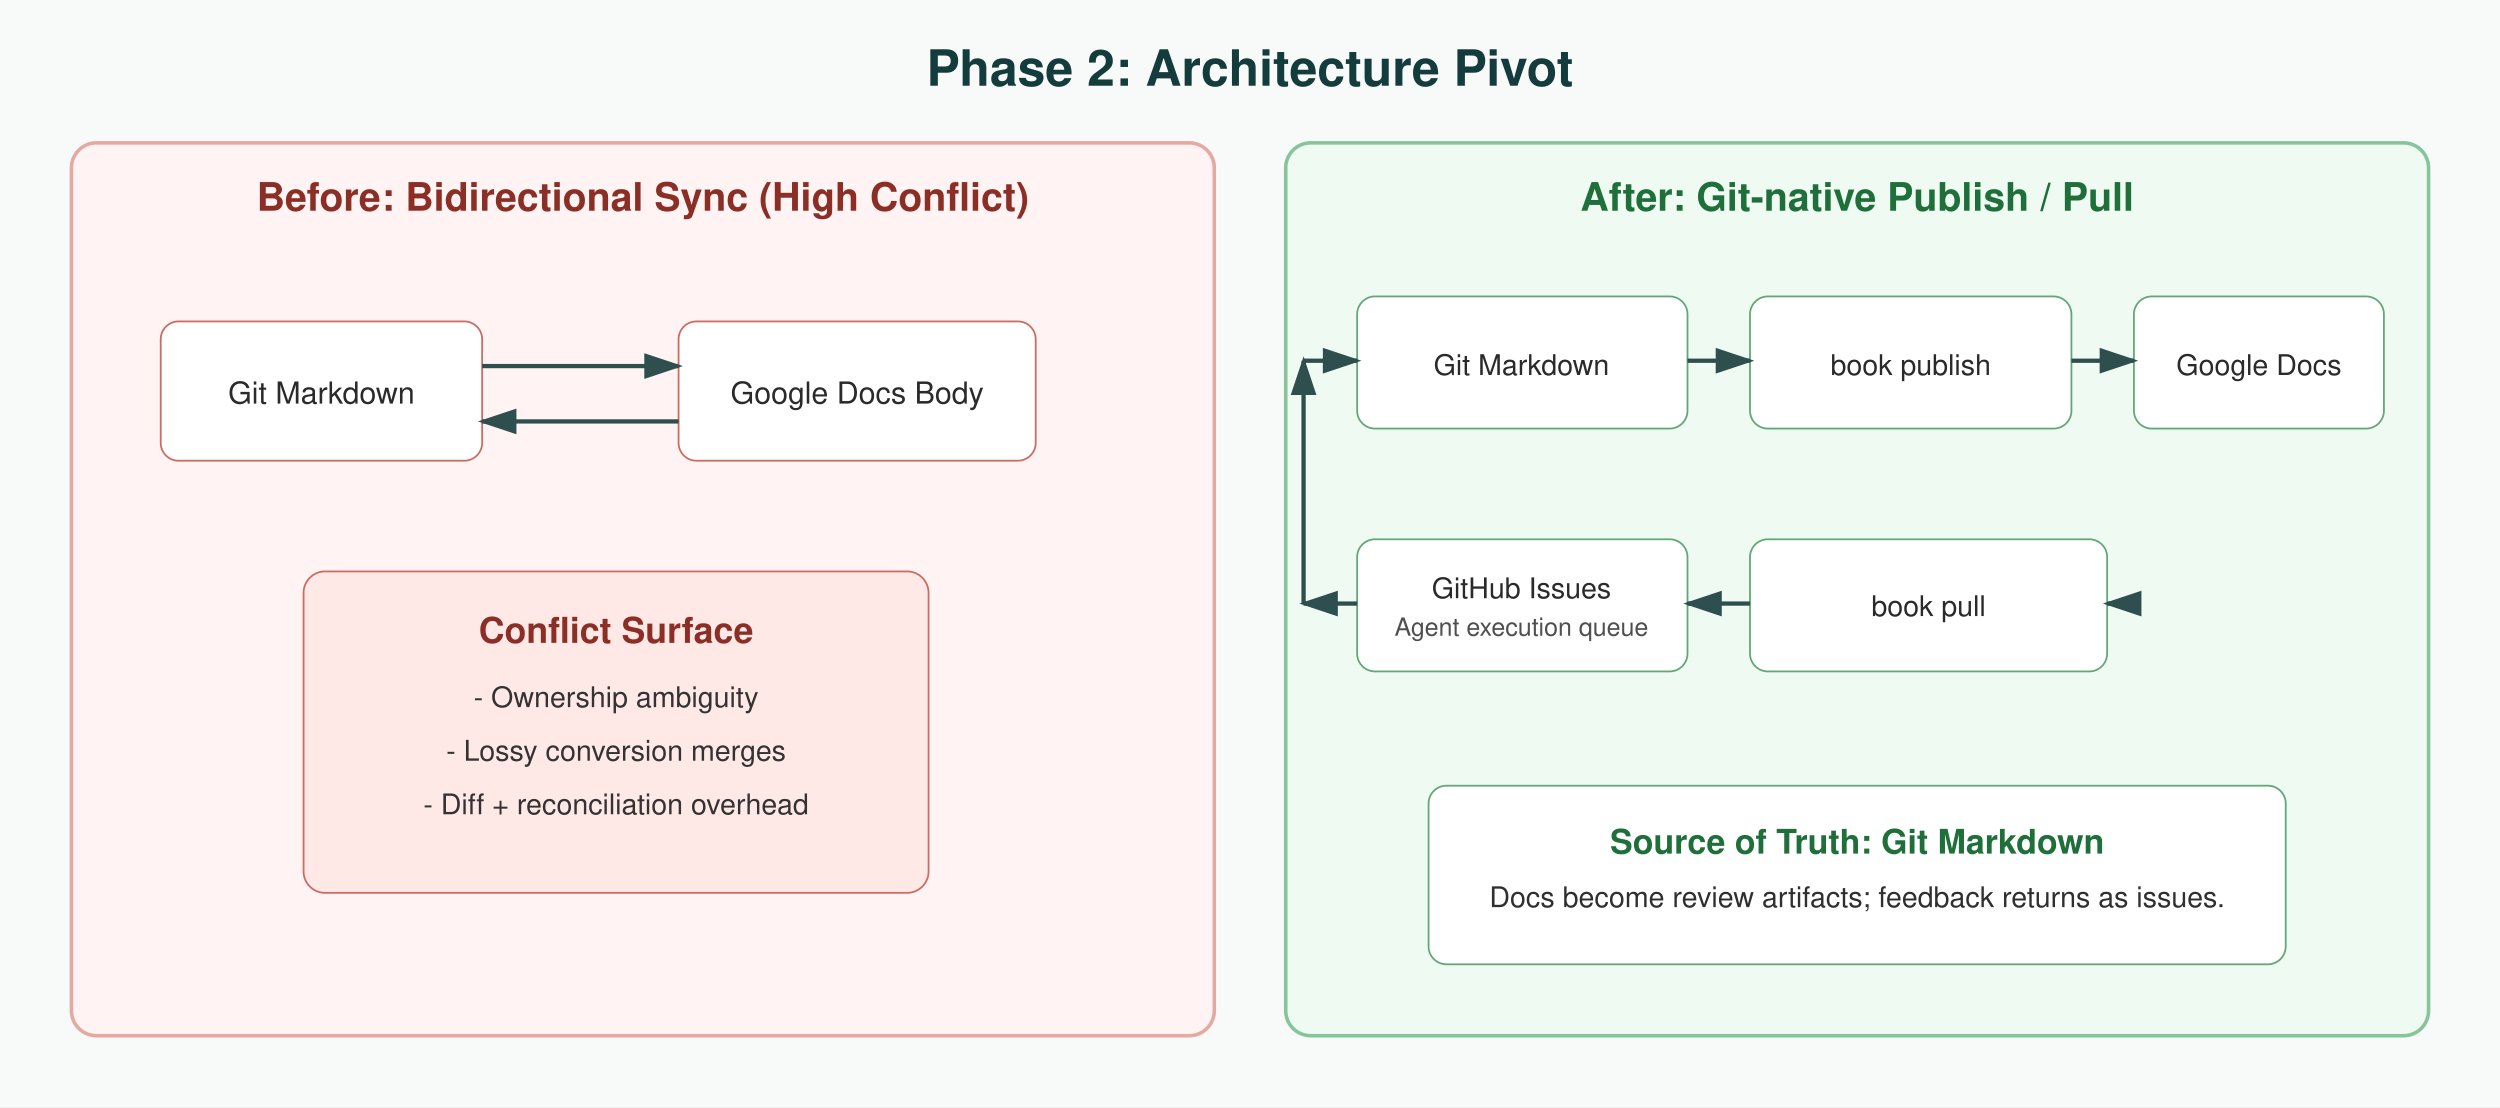
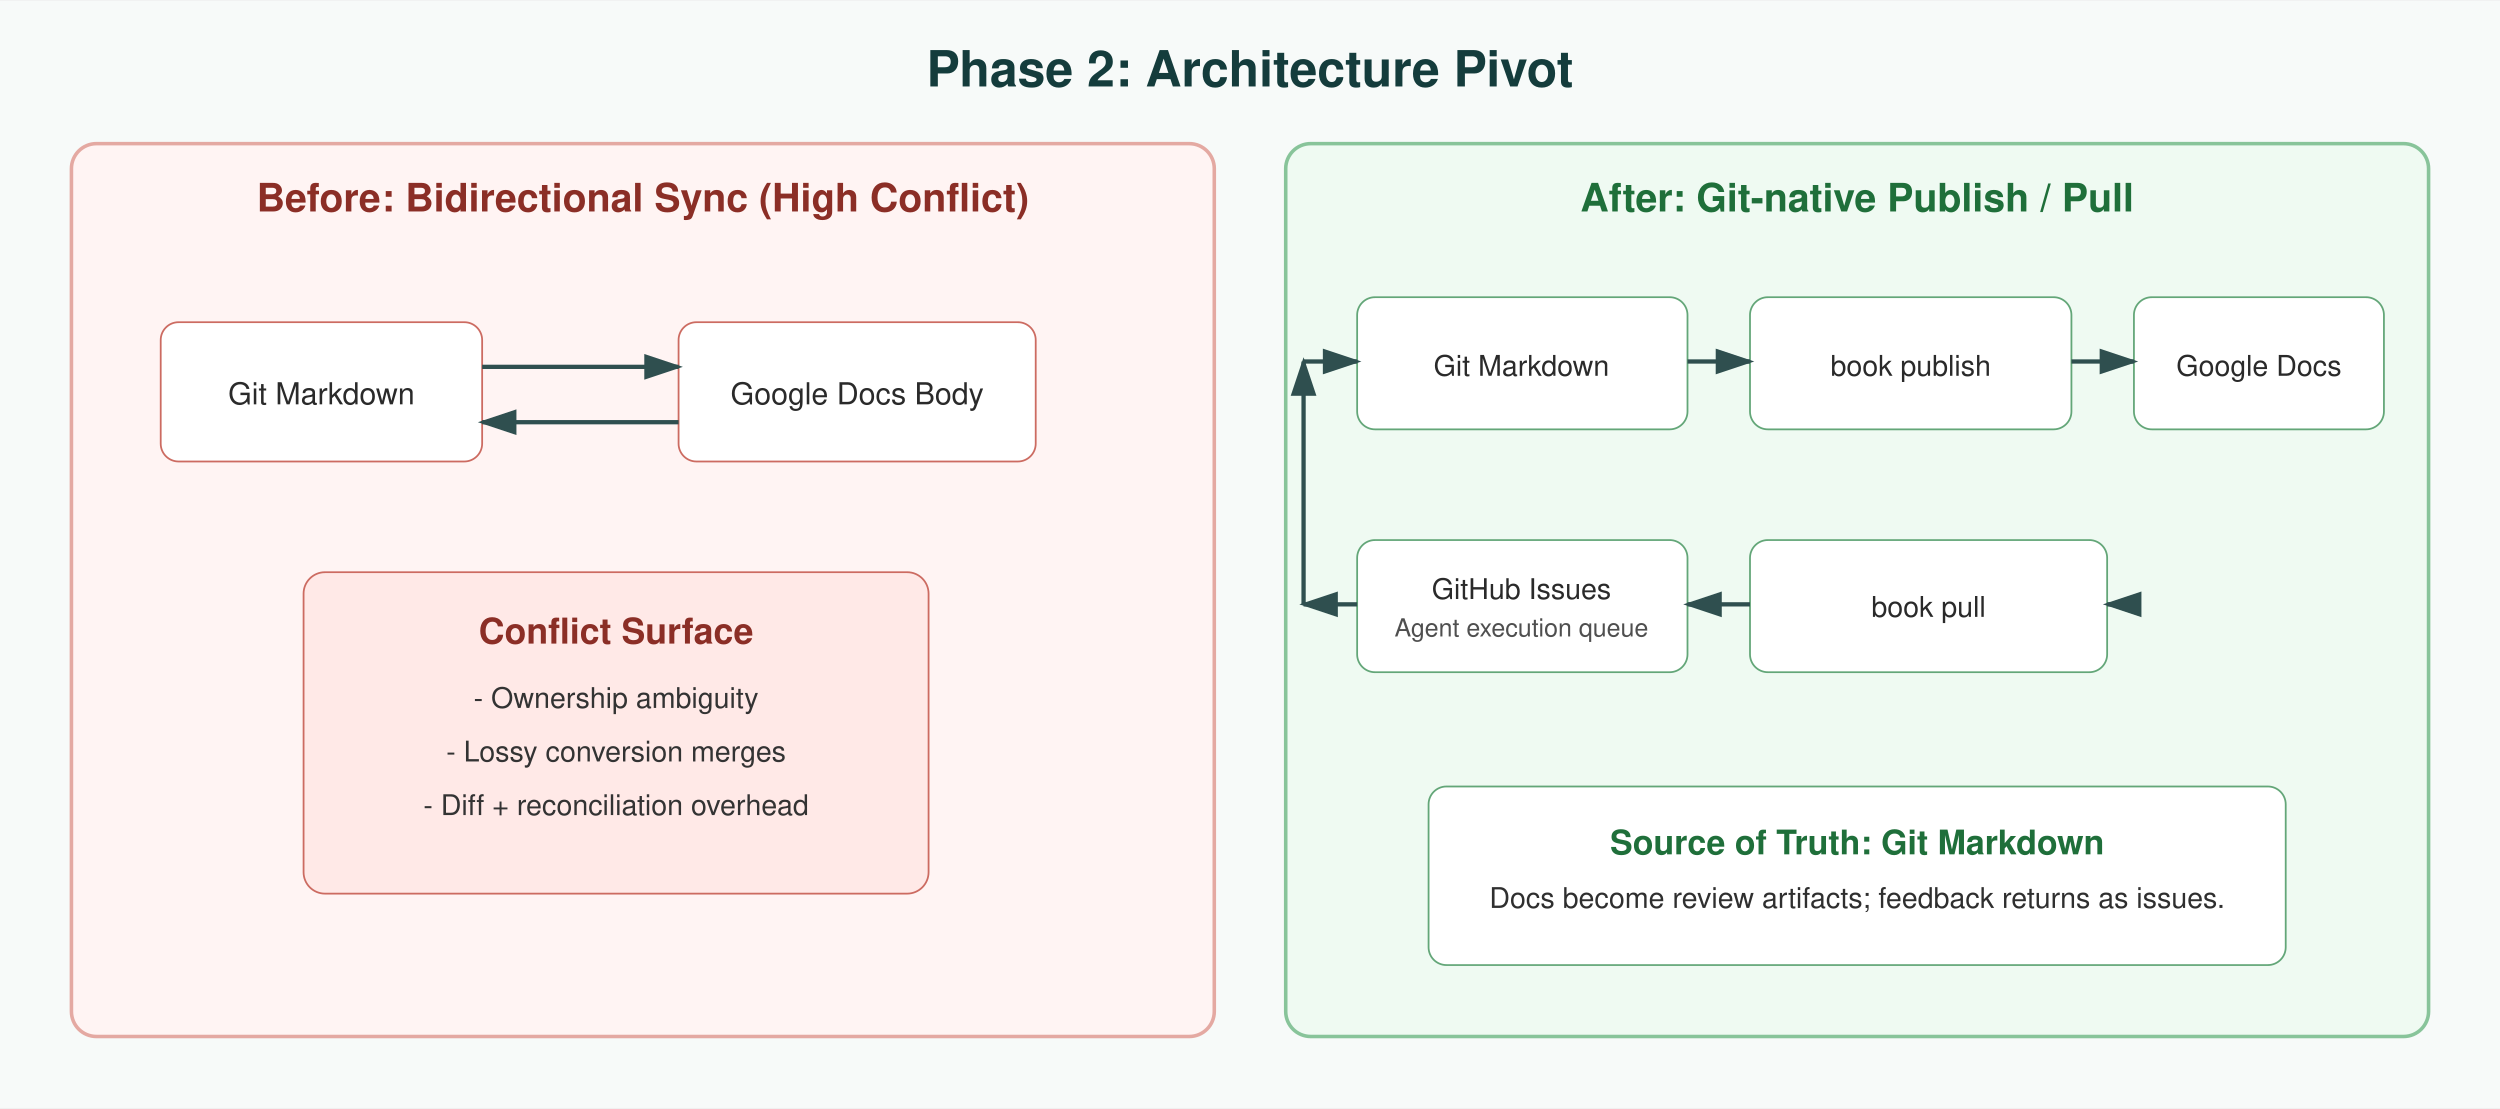
- <svg xmlns="http://www.w3.org/2000/svg" width="1400" height="620" viewBox="0 0 1400 620">
+ <svg xmlns="http://www.w3.org/2000/svg" width="920" height="408" viewBox="0 0 1400 620">
  <defs>
    <marker id="arrow" markerWidth="10" markerHeight="10" refX="8" refY="3" orient="auto" markerUnits="strokeWidth">
      <path d="M0,0 L0,6 L9,3 z" fill="#2f4f4f" />
    </marker>
  </defs>
  <rect x="0" y="0" width="1400" height="620" fill="#f7faf9" />
  <text x="700" y="48" text-anchor="middle" font-size="28" font-family="Helvetica, Arial, sans-serif" fill="#143c3c" font-weight="700">Phase 2: Architecture Pivot</text>
  <rect x="40" y="80" width="640" height="500" rx="14" fill="#fff4f3" stroke="#e4a9a2" stroke-width="2" />
  <text x="360" y="118" text-anchor="middle" font-size="22" font-family="Helvetica, Arial, sans-serif" fill="#8b2e26" font-weight="700">Before: Bidirectional Sync (High Conflict)</text>
  <rect x="90" y="180" width="180" height="78" rx="10" fill="#ffffff" stroke="#cc6b61" />
  <text x="180" y="226" text-anchor="middle" font-size="17" font-family="Helvetica, Arial, sans-serif" fill="#2a2a2a">Git Markdown</text>
  <rect x="380" y="180" width="200" height="78" rx="10" fill="#ffffff" stroke="#cc6b61" />
  <text x="480" y="226" text-anchor="middle" font-size="17" font-family="Helvetica, Arial, sans-serif" fill="#2a2a2a">Google Docs Body</text>
  <line x1="270" y1="205" x2="380" y2="205" stroke="#2f4f4f" stroke-width="2.4" marker-end="url(#arrow)" />
  <line x1="380" y1="236" x2="270" y2="236" stroke="#2f4f4f" stroke-width="2.4" marker-end="url(#arrow)" />
  <rect x="170" y="320" width="350" height="180" rx="12" fill="#ffe9e7" stroke="#cc6b61" />
  <text x="345" y="360" text-anchor="middle" font-size="20" font-family="Helvetica, Arial, sans-serif" fill="#8b2e26" font-weight="700">Conflict Surface</text>
  <text x="345" y="396" text-anchor="middle" font-size="16" font-family="Helvetica, Arial, sans-serif" fill="#333">- Ownership ambiguity</text>
  <text x="345" y="426" text-anchor="middle" font-size="16" font-family="Helvetica, Arial, sans-serif" fill="#333">- Lossy conversion merges</text>
  <text x="345" y="456" text-anchor="middle" font-size="16" font-family="Helvetica, Arial, sans-serif" fill="#333">- Diff + reconciliation overhead</text>
  <rect x="720" y="80" width="640" height="500" rx="14" fill="#effaf2" stroke="#88c49a" stroke-width="2" />
  <text x="1040" y="118" text-anchor="middle" font-size="22" font-family="Helvetica, Arial, sans-serif" fill="#1f6f3a" font-weight="700">After: Git-native Publish / Pull</text>
  <rect x="760" y="166" width="185" height="74" rx="10" fill="#ffffff" stroke="#63a678" />
  <text x="852" y="210" text-anchor="middle" font-size="16" font-family="Helvetica, Arial, sans-serif" fill="#2a2a2a">Git Markdown</text>
  <rect x="980" y="166" width="180" height="74" rx="10" fill="#ffffff" stroke="#63a678" />
  <text x="1070" y="210" text-anchor="middle" font-size="16" font-family="Helvetica, Arial, sans-serif" fill="#2a2a2a">book publish</text>
  <rect x="1195" y="166" width="140" height="74" rx="10" fill="#ffffff" stroke="#63a678" />
  <text x="1265" y="210" text-anchor="middle" font-size="16" font-family="Helvetica, Arial, sans-serif" fill="#2a2a2a">Google Docs</text>
  <line x1="945" y1="202" x2="980" y2="202" stroke="#2f4f4f" stroke-width="2.4" marker-end="url(#arrow)" />
  <line x1="1160" y1="202" x2="1195" y2="202" stroke="#2f4f4f" stroke-width="2.4" marker-end="url(#arrow)" />
  <rect x="980" y="302" width="200" height="74" rx="10" fill="#ffffff" stroke="#63a678" />
  <text x="1080" y="345" text-anchor="middle" font-size="16" font-family="Helvetica, Arial, sans-serif" fill="#2a2a2a">book pull</text>
  <rect x="760" y="302" width="185" height="74" rx="10" fill="#ffffff" stroke="#63a678" />
  <text x="852" y="335" text-anchor="middle" font-size="16" font-family="Helvetica, Arial, sans-serif" fill="#2a2a2a">GitHub Issues</text>
  <text x="852" y="356" text-anchor="middle" font-size="14" font-family="Helvetica, Arial, sans-serif" fill="#4f4f4f">Agent execution queue</text>
  <line x1="1195" y1="338" x2="1180" y2="338" stroke="#2f4f4f" stroke-width="2.4" marker-end="url(#arrow)" />
  <line x1="980" y1="338" x2="945" y2="338" stroke="#2f4f4f" stroke-width="2.4" marker-end="url(#arrow)" />
  <line x1="760" y1="338" x2="730" y2="338" stroke="#2f4f4f" stroke-width="2.4" marker-end="url(#arrow)" />
  <line x1="730" y1="338" x2="730" y2="202" stroke="#2f4f4f" stroke-width="2.4" marker-end="url(#arrow)" />
  <line x1="730" y1="202" x2="760" y2="202" stroke="#2f4f4f" stroke-width="2.4" marker-end="url(#arrow)" />
  <rect x="800" y="440" width="480" height="100" rx="10" fill="#ffffff" stroke="#63a678" />
  <text x="1040" y="478" text-anchor="middle" font-size="19" font-family="Helvetica, Arial, sans-serif" fill="#1f6f3a" font-weight="700">Source of Truth: Git Markdown</text>
  <text x="1040" y="508" text-anchor="middle" font-size="16" font-family="Helvetica, Arial, sans-serif" fill="#2f2f2f">Docs become review artifacts; feedback returns as issues.</text>
</svg>
